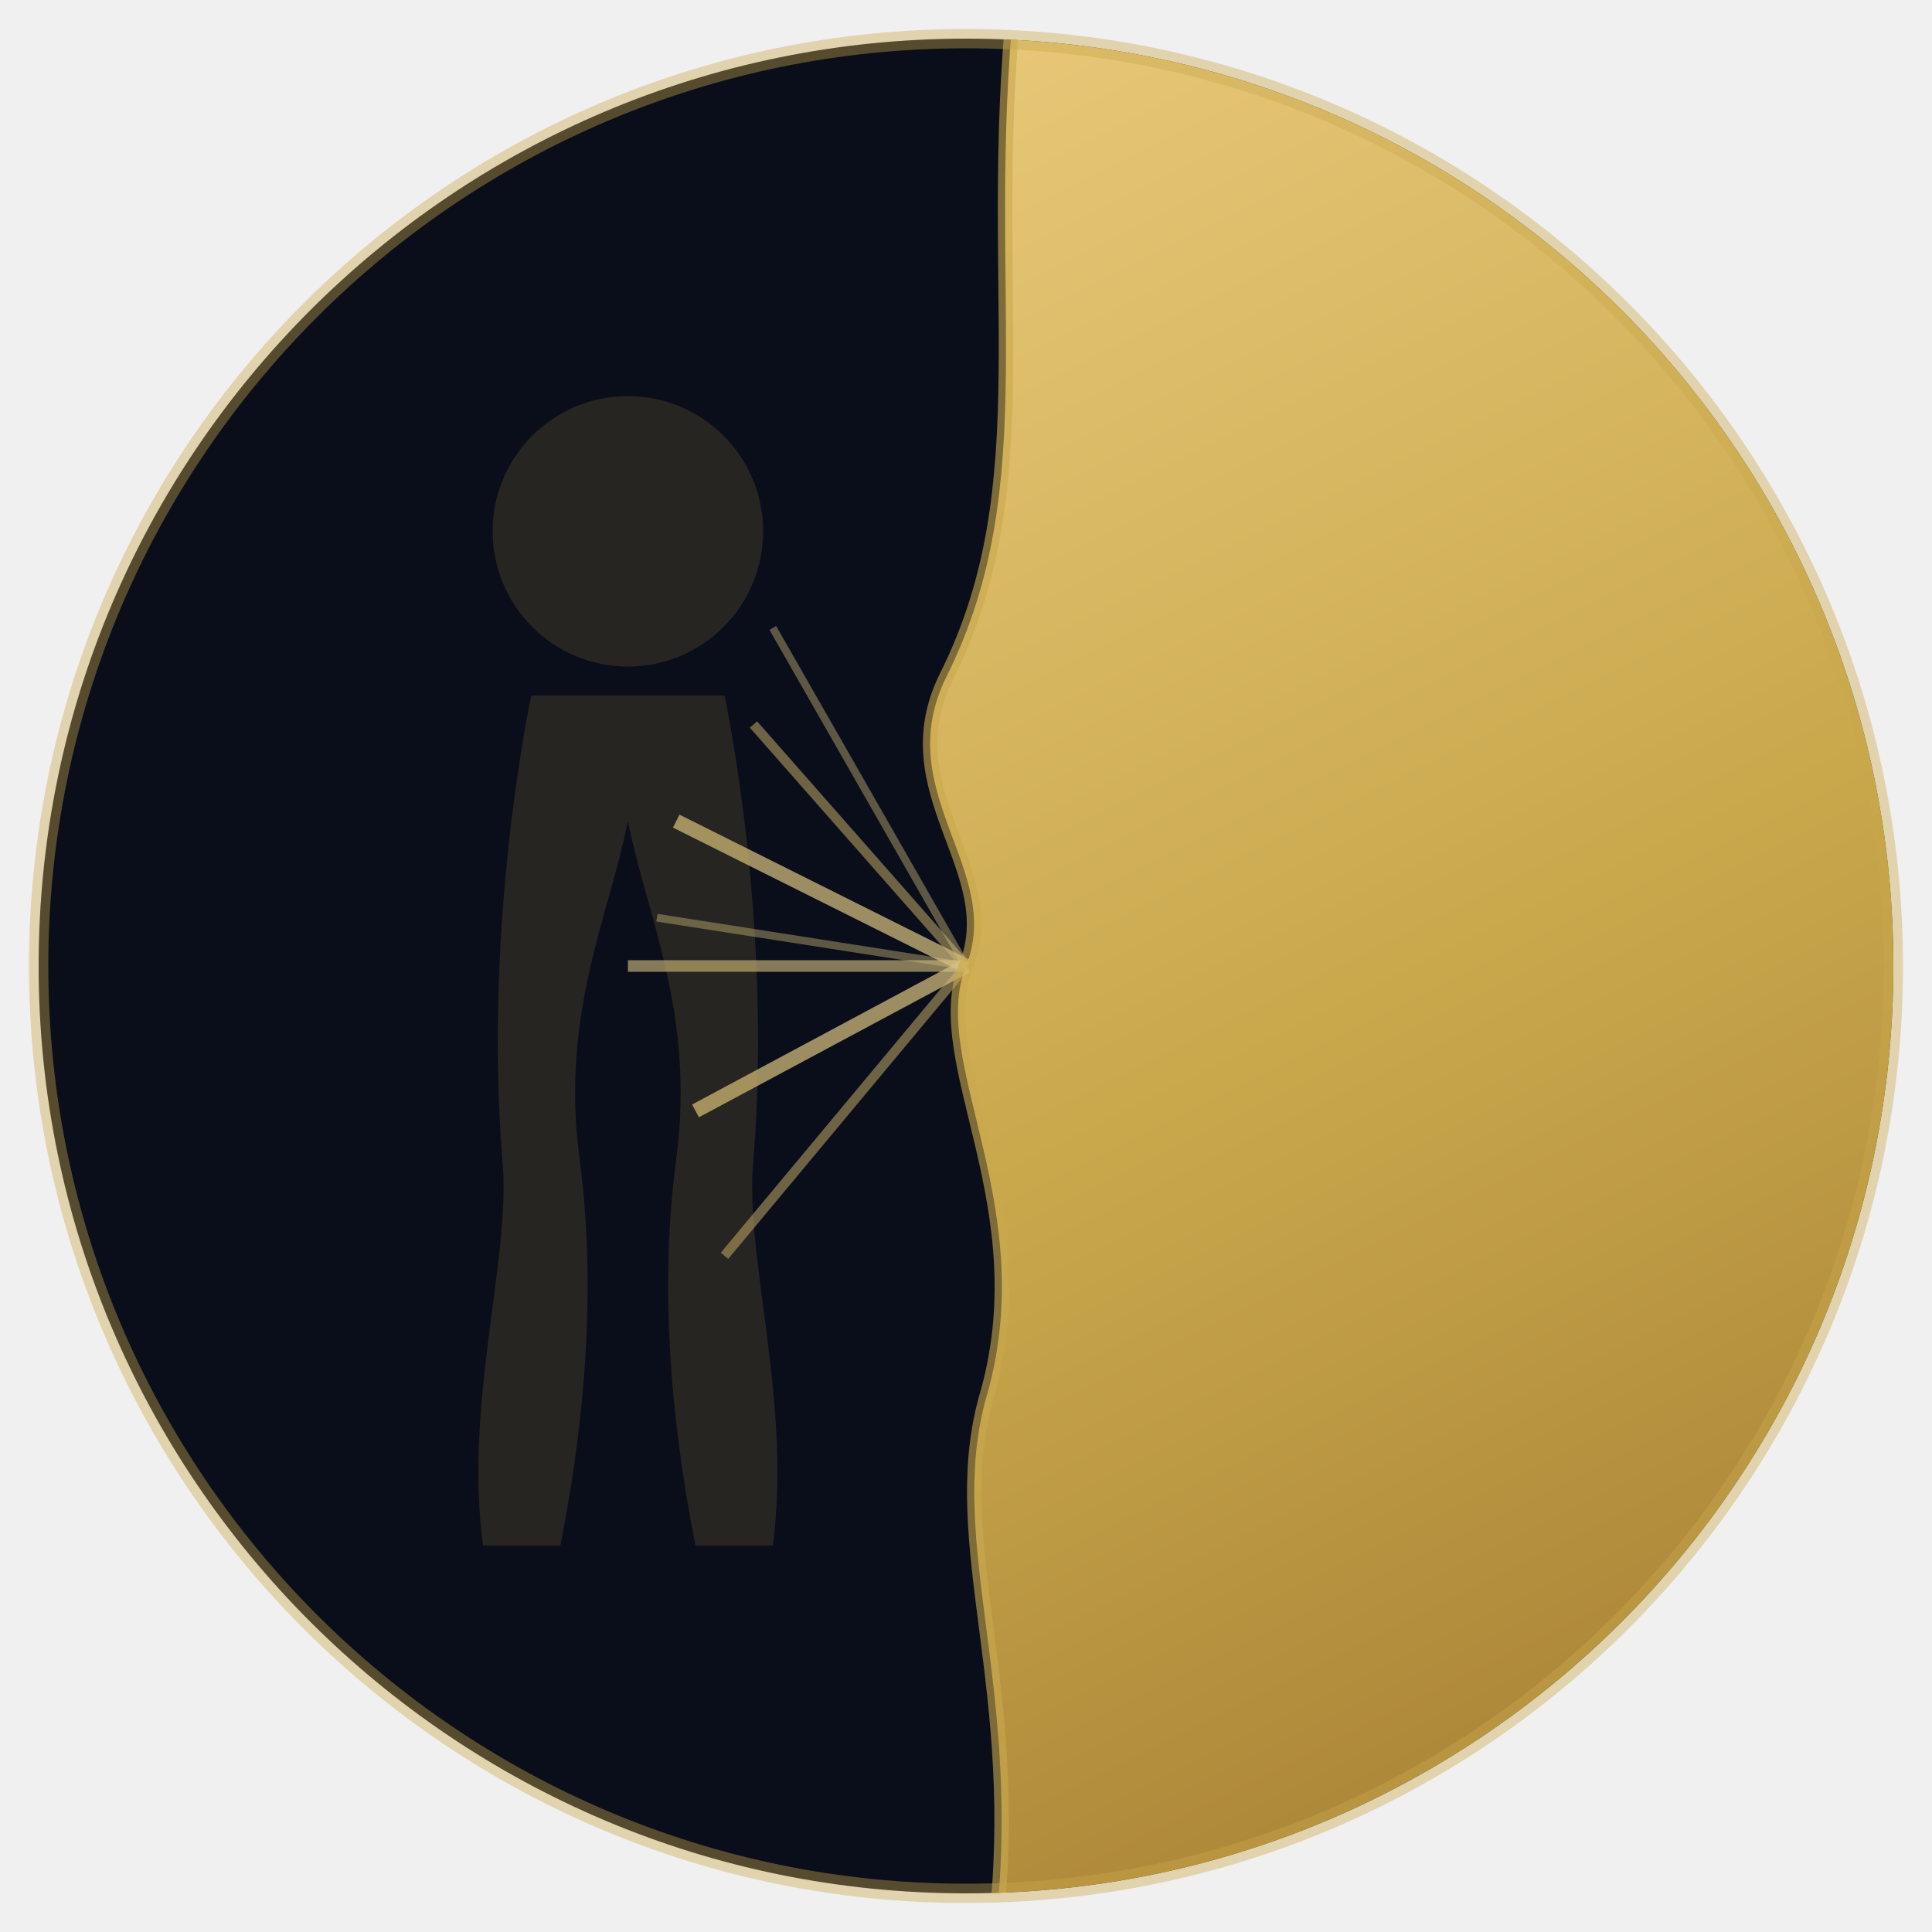
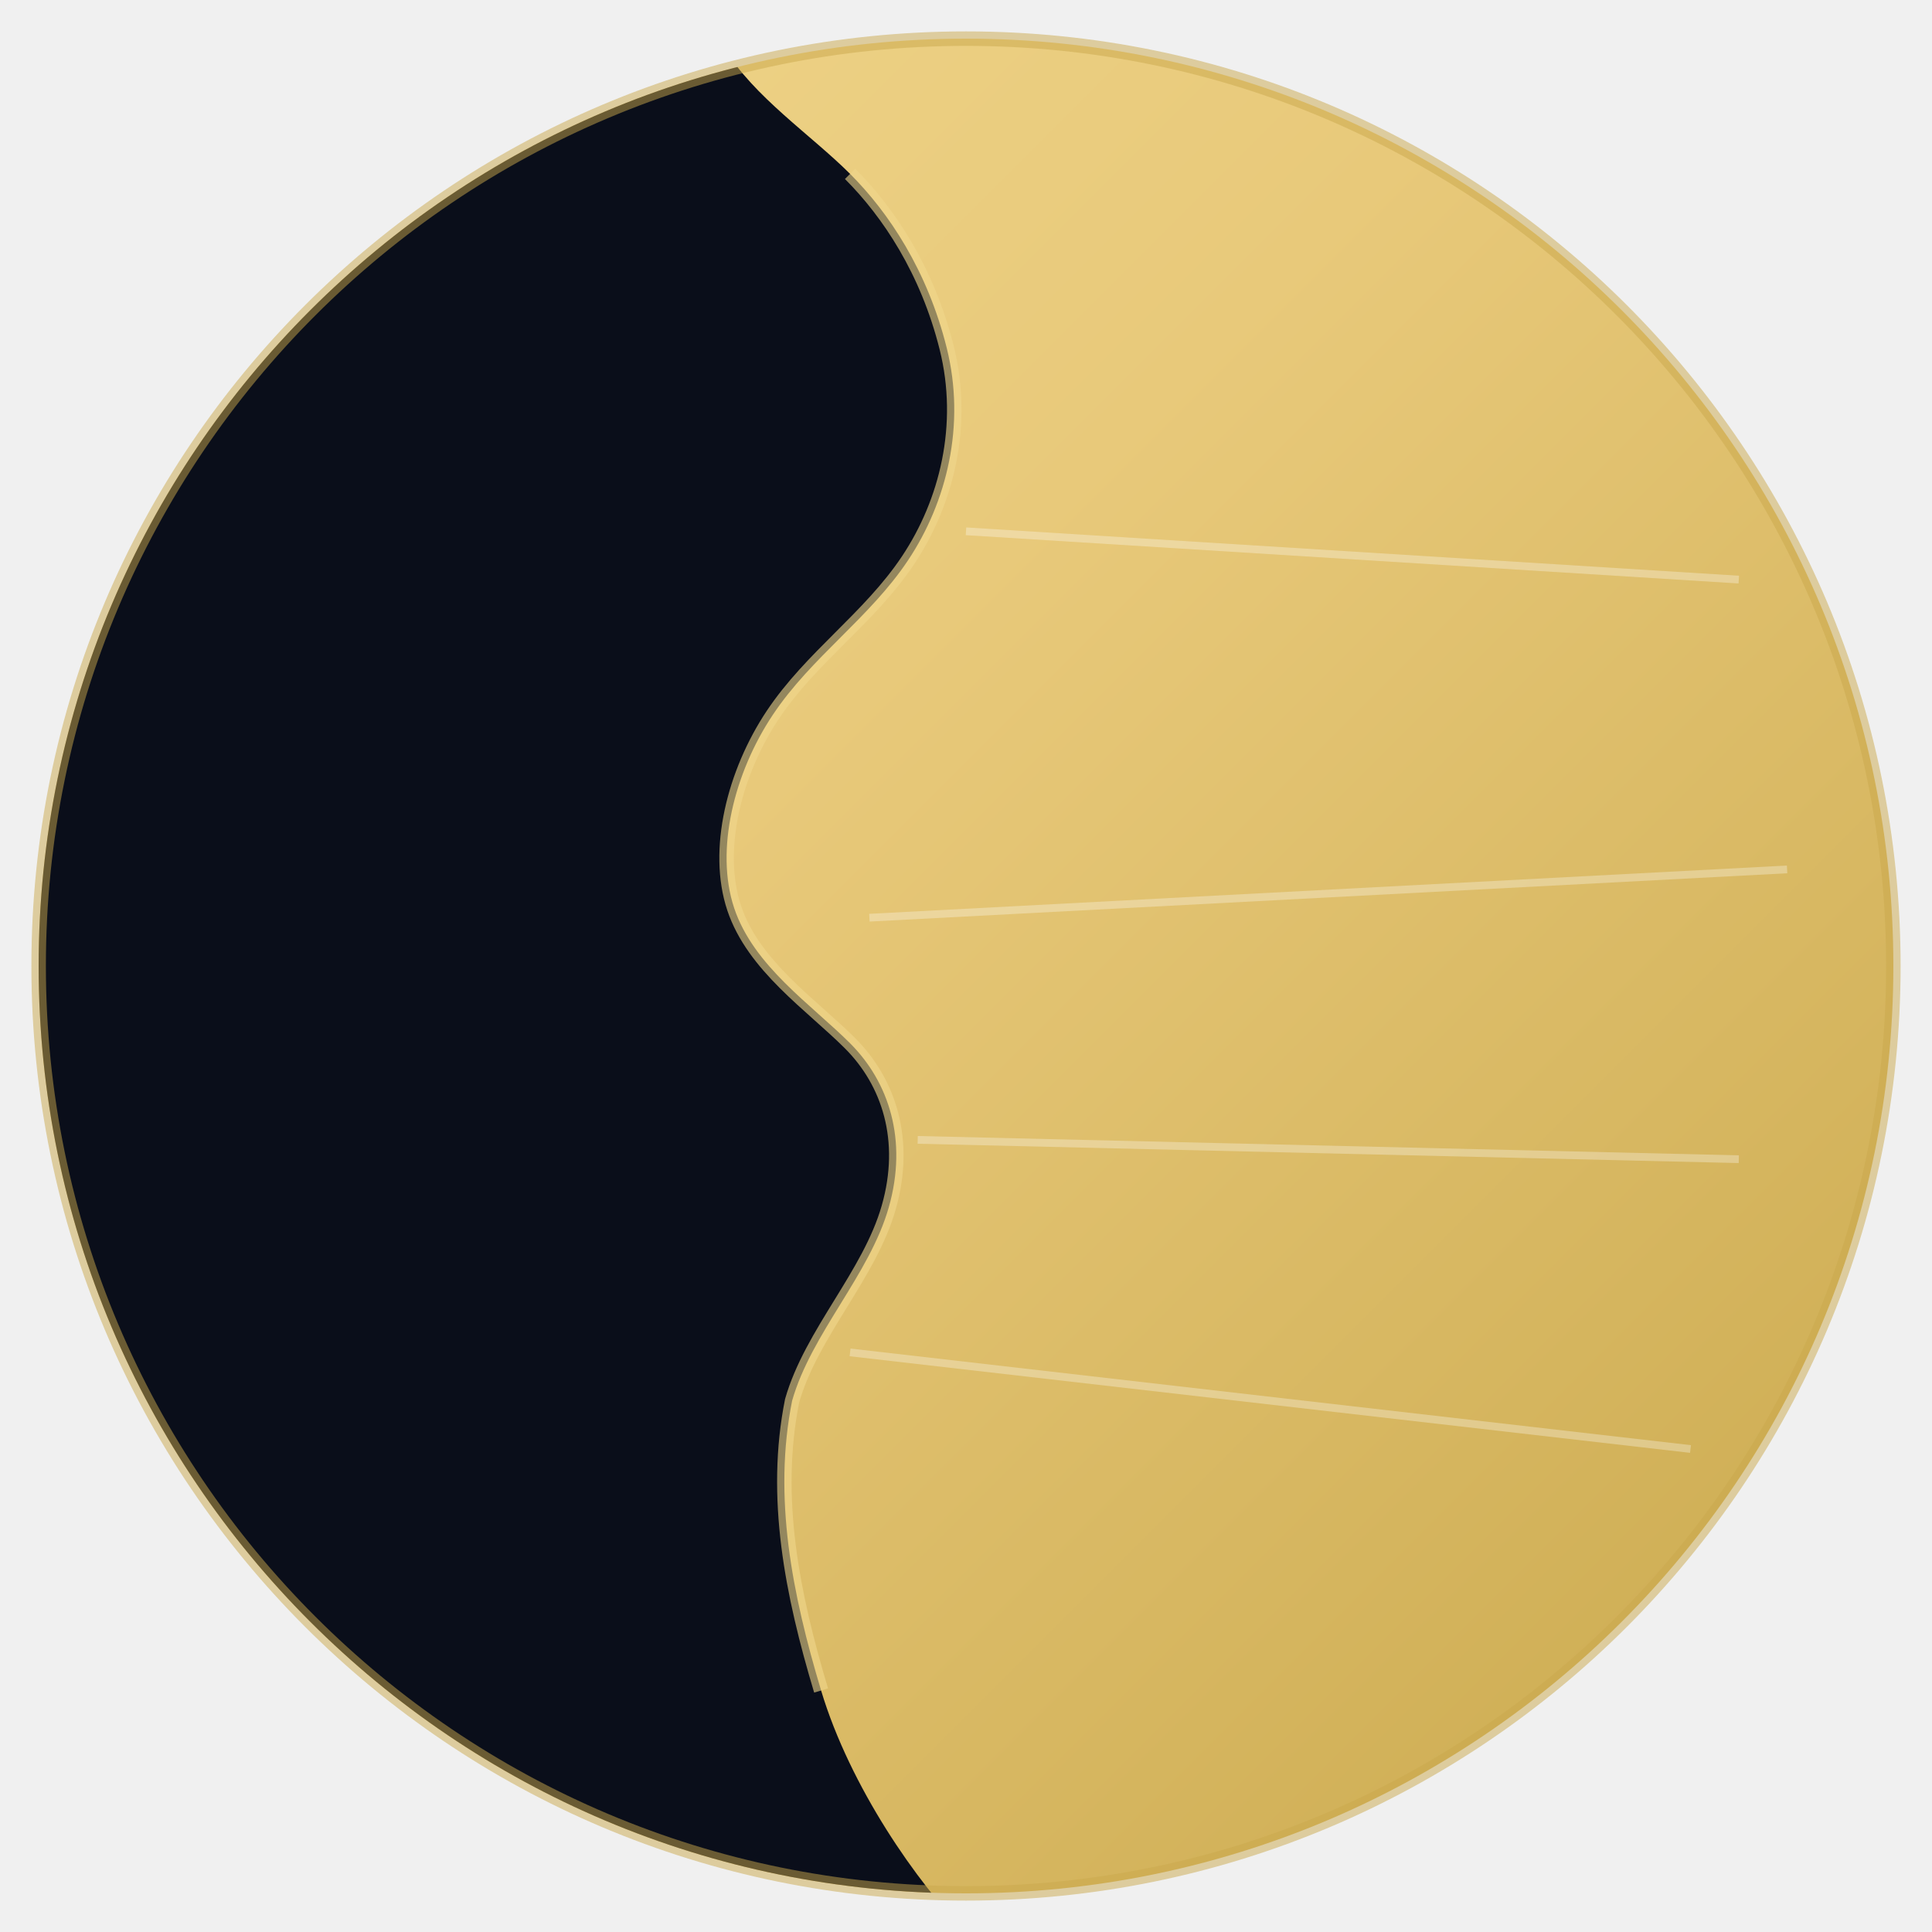
- <svg xmlns="http://www.w3.org/2000/svg" viewBox="0 0 200 200" fill="none">
-   <clipPath id="circle">
-     <circle cx="100" cy="100" r="96" />
-   </clipPath>
-   <g clip-path="url(#circle)">
-     <rect x="0" y="0" width="200" height="200" fill="#0a0e1a" />
-     <path d="M105 0 C102 30, 108 50, 98 70 C92 82, 104 90, 100 100 C96 110, 108 125, 102 145 C98 160, 106 175, 103 200 L200 200 L200 0 Z" fill="url(#goldGrad)" />
-     <g opacity="0.9">
-       <line x1="100" y1="100" x2="70" y2="85" stroke="#f0d78c" stroke-width="1.5" opacity="0.7" />
-       <line x1="100" y1="100" x2="65" y2="100" stroke="#f0d78c" stroke-width="1.2" opacity="0.6" />
-       <line x1="100" y1="100" x2="72" y2="115" stroke="#f0d78c" stroke-width="1.5" opacity="0.7" />
-       <line x1="100" y1="100" x2="78" y2="75" stroke="#e8c97a" stroke-width="1" opacity="0.5" />
-       <line x1="100" y1="100" x2="75" y2="130" stroke="#e8c97a" stroke-width="1" opacity="0.5" />
-       <line x1="100" y1="100" x2="80" y2="65" stroke="#f0d78c" stroke-width="0.8" opacity="0.4" />
-       <line x1="100" y1="100" x2="68" y2="95" stroke="#f0d78c" stroke-width="0.8" opacity="0.4" />
+ <svg xmlns="http://www.w3.org/2000/svg" viewBox="0 0 200 200">
+   <defs>
+     <linearGradient id="gold" x1="0" y1="0" x2="1" y2="1">
+       <stop offset="0%" stop-color="#f0d78c" />
+       <stop offset="40%" stop-color="#e8c97a" />
+       <stop offset="100%" stop-color="#c9a84c" />
+     </linearGradient>
+     <clipPath id="c">
+       <circle cx="100" cy="100" r="96" />
+     </clipPath>
+   </defs>
+   <g clip-path="url(#c)">
+     <circle cx="100" cy="100" r="96" fill="url(#gold)" />
+     <path d="       M0 0       L0 200       L100 200       C95 195, 88 185, 85 175       C82 165, 80 155, 82 145       C84 138, 90 132, 92 125       C94 118, 92 112, 88 108       C84 104, 78 100, 76 94       C74 88, 76 80, 80 74       C84 68, 90 64, 94 58       C98 52, 100 44, 98 36       C96 28, 92 22, 88 18       C84 14, 78 10, 75 5       L70 0       Z     " fill="#0a0e1a" />
+     <path d="       M85 175       C82 165, 80 155, 82 145       C84 138, 90 132, 92 125       C94 118, 92 112, 88 108       C84 104, 78 100, 76 94       C74 88, 76 80, 80 74       C84 68, 90 64, 94 58       C98 52, 100 44, 98 36       C96 28, 92 22, 88 18     " stroke="#f0d78c" stroke-width="1.5" fill="none" opacity="0.6" />
+     <g opacity="0.3" stroke="#fff" stroke-width="0.8">
+       <line x1="180" y1="60" x2="100" y2="55" />
+       <line x1="185" y1="90" x2="90" y2="95" />
+       <line x1="180" y1="120" x2="95" y2="118" />
+       <line x1="175" y1="150" x2="88" y2="140" />
    </g>
-     <g opacity="0.15" fill="#c9a84c">
-       <circle cx="65" cy="55" r="14" />
-       <path d="M55 72 C55 72, 50 95, 52 120 C53 130, 48 145, 50 160 L58 160 C60 150, 62 135, 60 120 C58 105, 63 95, 65 85 C67 95, 72 105, 70 120 C68 135, 70 150, 72 160 L80 160 C82 145, 77 130, 78 120 C80 95, 75 72, 75 72 Z" />
-     </g>
-     <path d="M105 0 C102 30, 108 50, 98 70 C92 82, 104 90, 100 100 C96 110, 108 125, 102 145 C98 160, 106 175, 103 200" stroke="#c9a84c" stroke-width="1.5" fill="none" opacity="0.6" />
  </g>
-   <circle cx="100" cy="100" r="96" stroke="#c9a84c" stroke-width="2" fill="none" opacity="0.4" />
-   <defs>
-     <linearGradient id="goldGrad" x1="100" y1="0" x2="200" y2="200" gradientUnits="userSpaceOnUse">
-       <stop offset="0%" stop-color="#e8c97a" />
-       <stop offset="50%" stop-color="#c9a84c" />
-       <stop offset="100%" stop-color="#a07830" />
-     </linearGradient>
-   </defs>
+   <circle cx="100" cy="100" r="96" stroke="#c9a84c" stroke-width="1.5" fill="none" opacity="0.5" />
</svg>
